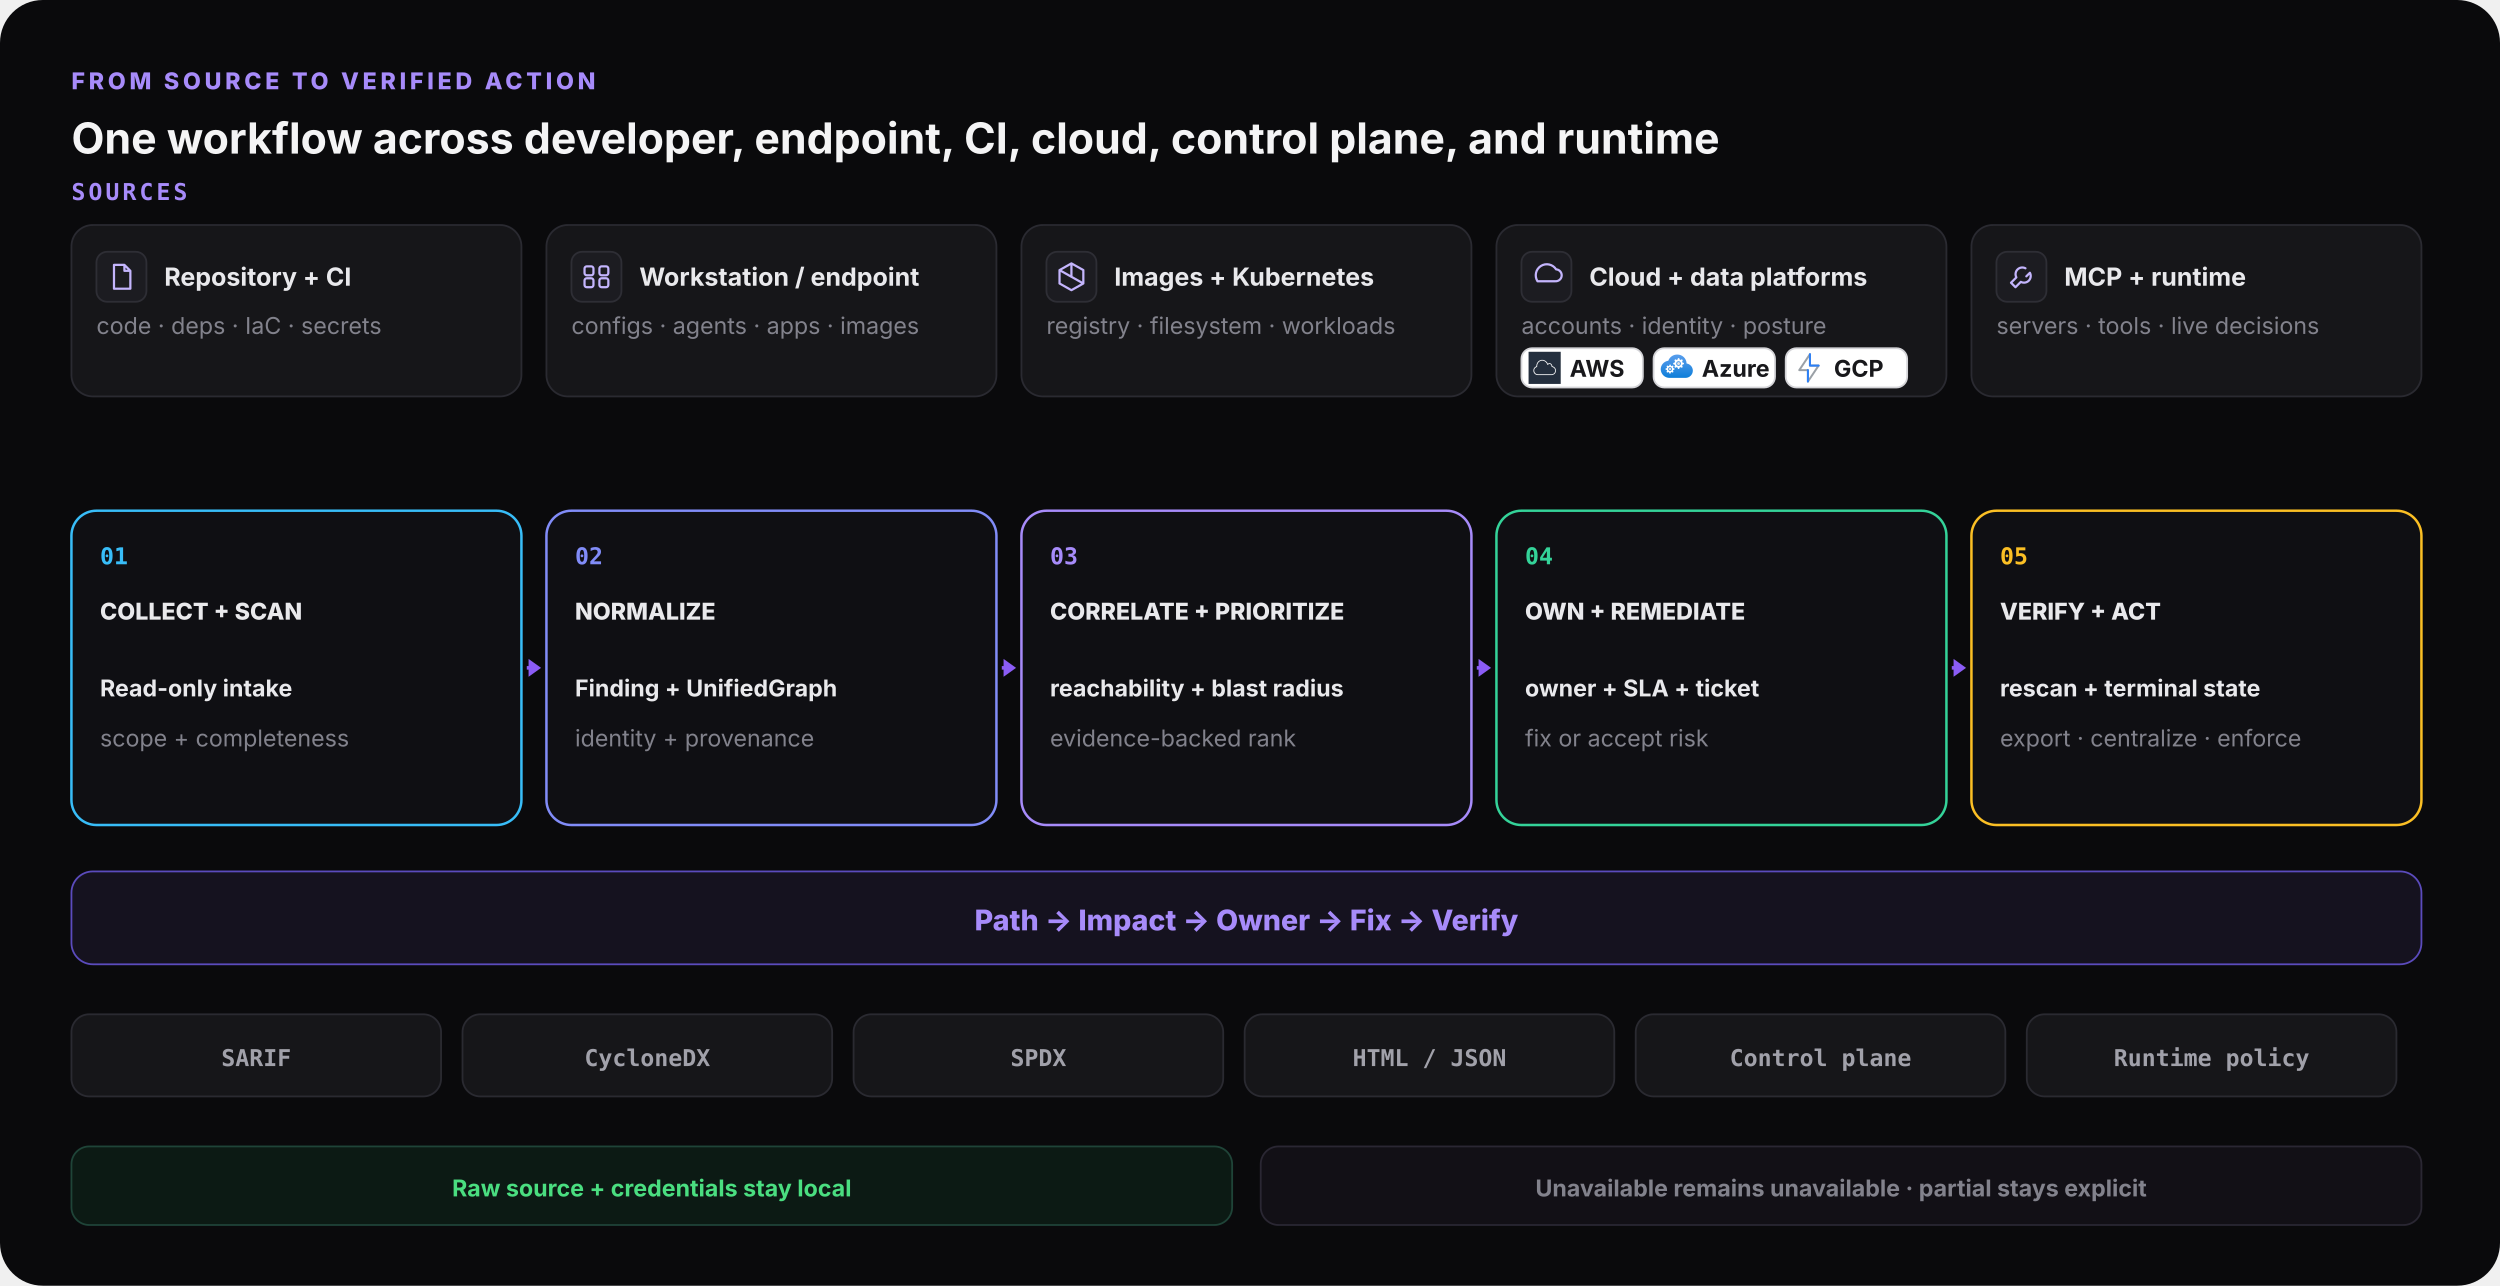
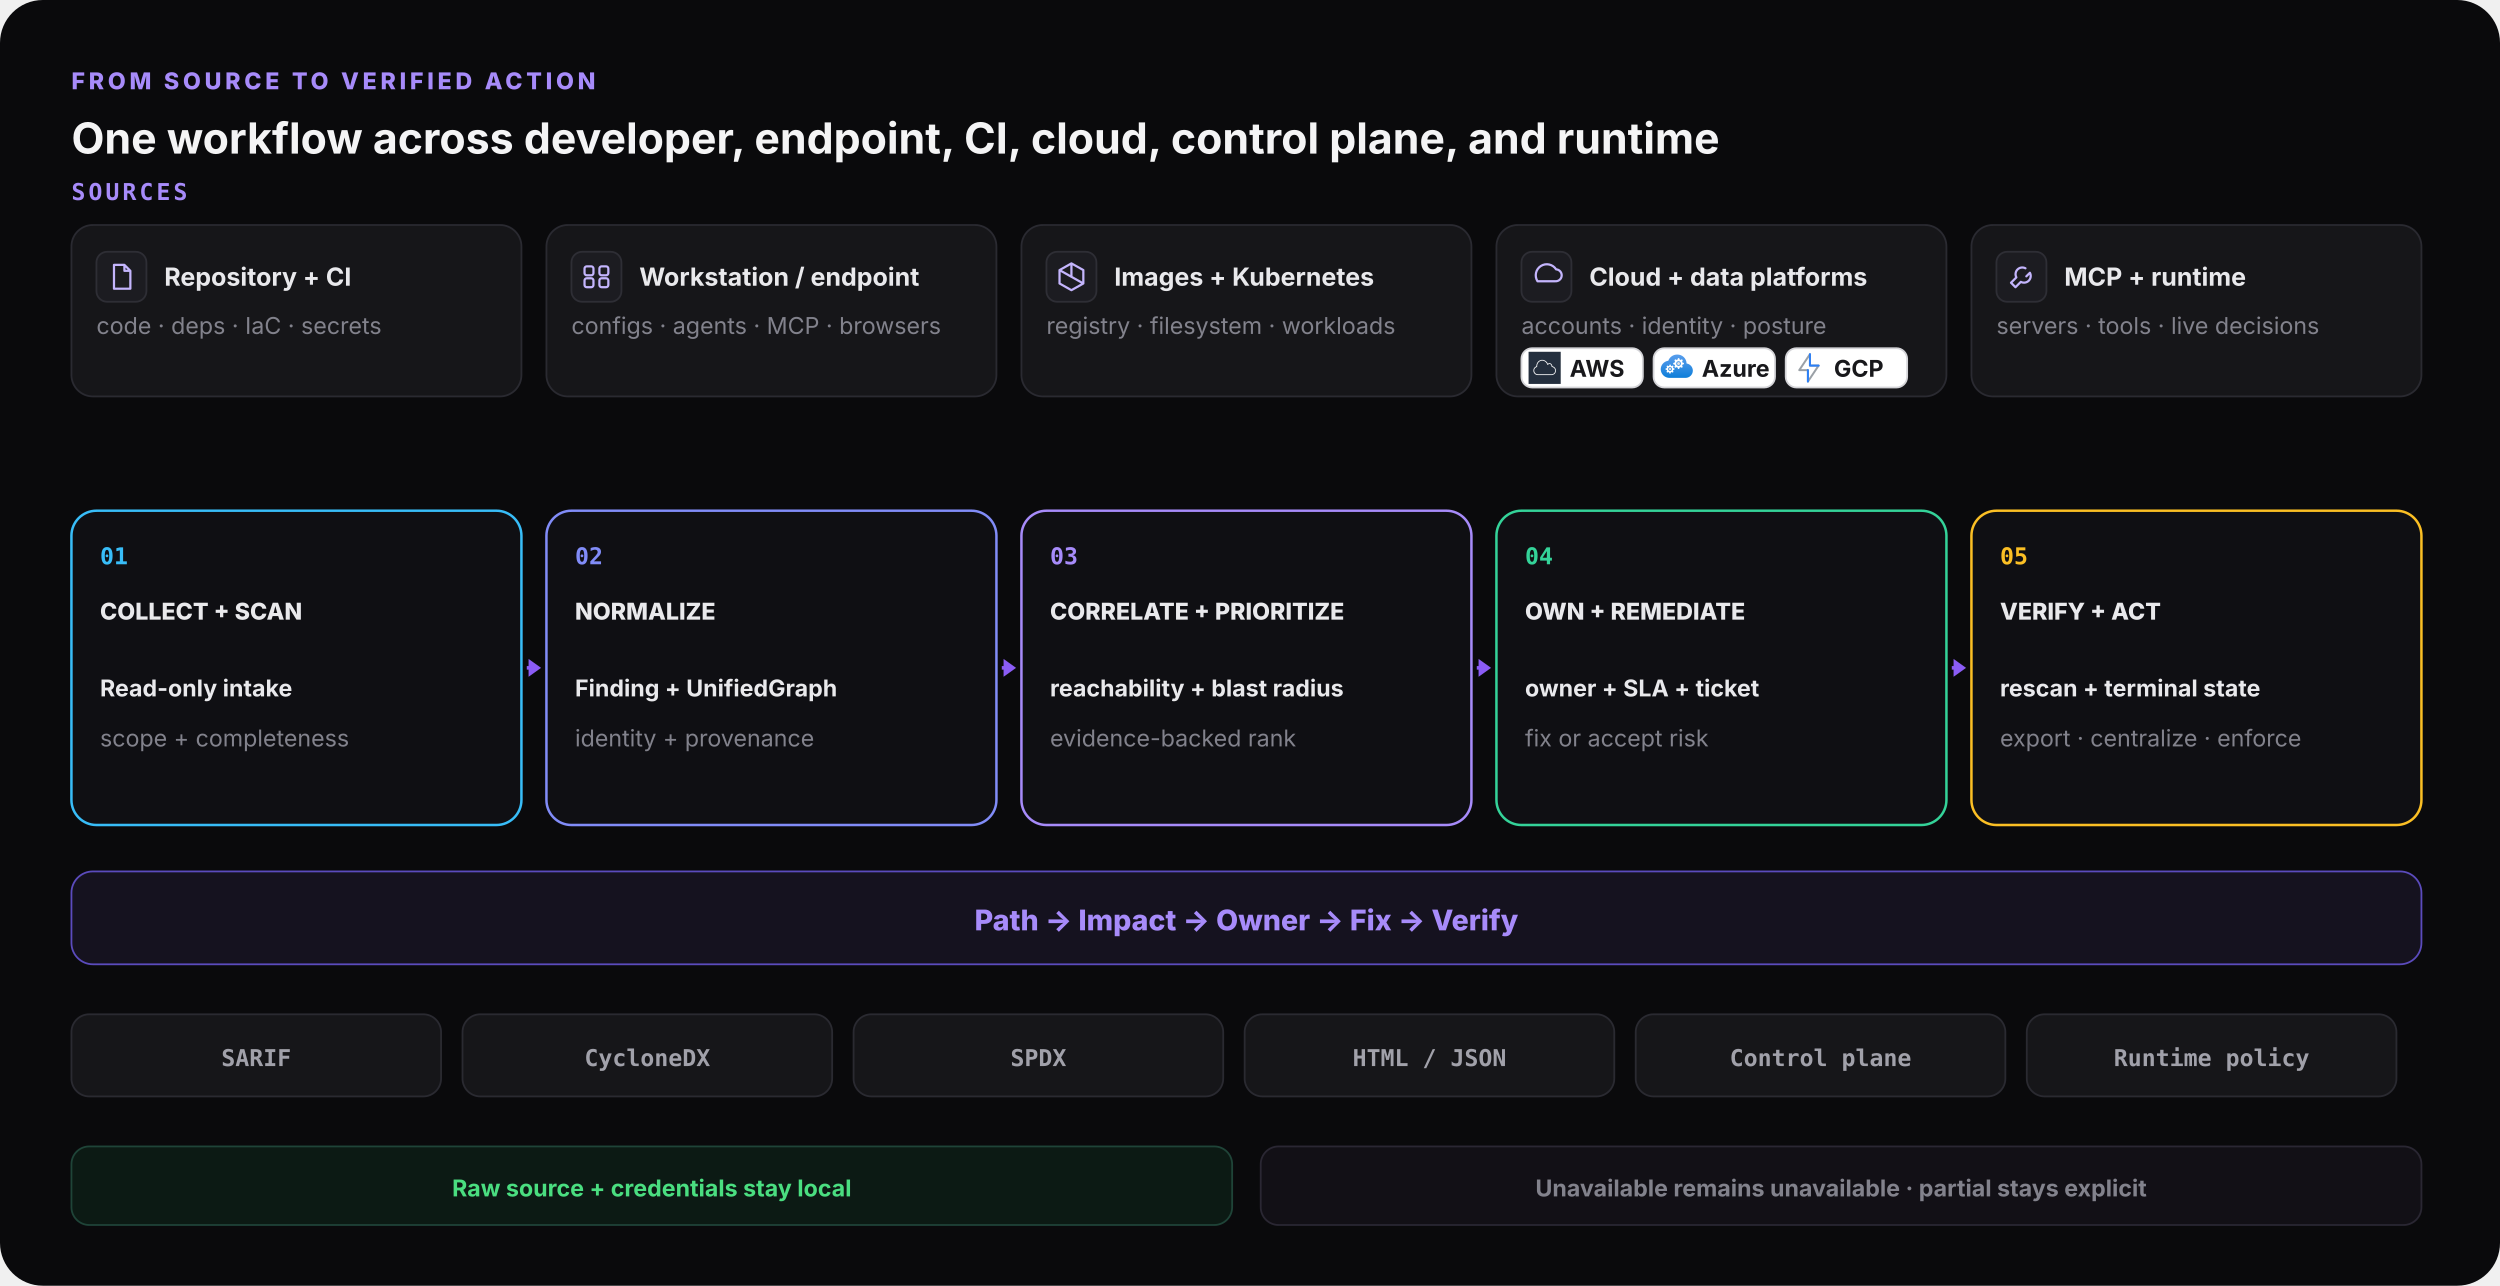
<svg xmlns="http://www.w3.org/2000/svg" width="1400" height="720" viewBox="0 0 1400 720" fill="none">
  <rect width="1400" height="720" rx="24" fill="#0a0a0c" />
  <text x="40" y="50" font-family="Inter,system-ui,sans-serif" font-size="13" font-weight="800" letter-spacing="0.16em" fill="#a78bfa">FROM SOURCE TO VERIFIED ACTION</text>
  <text x="40" y="86" font-family="Inter,system-ui,sans-serif" font-size="24" font-weight="750" fill="#f4f4f5">One workflow across developer, endpoint, CI, cloud, control plane, and runtime</text>
  <text x="40" y="112" font-family="ui-monospace,monospace" font-size="13" font-weight="800" letter-spacing="0.13em" fill="#a78bfa">SOURCES</text>
  <rect x="40" y="126" width="252" height="96" rx="12" fill="#161619" stroke="#2a2a31" />
  <rect x="54" y="141" width="28" height="28" rx="6" fill="#1c1c21" stroke="#2e2e35" />
  <g transform="translate(58,145) scale(0.8333333)" fill="none" stroke="#c4b5fd" stroke-width="1.5" stroke-linecap="round" stroke-linejoin="round">
    <path d="M7 4h7l4 4v12H7z M14 4v4h4" />
  </g>
  <text x="92" y="160" font-family="Inter,system-ui,sans-serif" font-size="14" font-weight="750" fill="#e9e9ec">Repository + CI</text>
  <text x="54" y="187" font-family="Inter,system-ui,sans-serif" font-size="13" fill="#82828c">code · deps · IaC · secrets</text>
  <rect x="306" y="126" width="252" height="96" rx="12" fill="#161619" stroke="#2a2a31" />
  <rect x="320" y="141" width="28" height="28" rx="6" fill="#1c1c21" stroke="#2e2e35" />
  <g transform="translate(324,145) scale(0.8333333)" fill="none" stroke="#c4b5fd" stroke-width="1.5" stroke-linecap="round" stroke-linejoin="round">
    <rect x="4" y="5" width="6" height="6" rx="1.5" />
    <rect x="14" y="5" width="6" height="6" rx="1.5" />
    <rect x="4" y="13" width="6" height="6" rx="1.5" />
    <rect x="14" y="13" width="6" height="6" rx="1.5" />
  </g>
  <text x="358" y="160" font-family="Inter,system-ui,sans-serif" font-size="14" font-weight="750" fill="#e9e9ec">Workstation / endpoint</text>
-   <text x="320" y="187" font-family="Inter,system-ui,sans-serif" font-size="13" fill="#82828c">configs · agents · apps · images</text>
+   <text x="320" y="187" font-family="Inter,system-ui,sans-serif" font-size="13" fill="#82828c">configs · agents · MCP · browsers</text>
  <rect x="572" y="126" width="252" height="96" rx="12" fill="#161619" stroke="#2a2a31" />
  <rect x="586" y="141" width="28" height="28" rx="6" fill="#1c1c21" stroke="#2e2e35" />
  <g transform="translate(590,145) scale(0.8333333)" fill="none" stroke="#c4b5fd" stroke-width="1.5" stroke-linecap="round" stroke-linejoin="round">
    <path d="M12 3l8 4.5v9L12 21l-8-4.5v-9z M12 3v9 M4 7.5l16 9" />
  </g>
  <text x="624" y="160" font-family="Inter,system-ui,sans-serif" font-size="14" font-weight="750" fill="#e9e9ec">Images + Kubernetes</text>
  <text x="586" y="187" font-family="Inter,system-ui,sans-serif" font-size="13" fill="#82828c">registry · filesystem · workloads</text>
  <rect x="838" y="126" width="252" height="96" rx="12" fill="#161619" stroke="#2a2a31" />
  <rect x="852" y="141" width="28" height="28" rx="6" fill="#1c1c21" stroke="#2e2e35" />
  <g transform="translate(856,145) scale(0.8333333)" fill="none" stroke="#c4b5fd" stroke-width="1.5" stroke-linecap="round" stroke-linejoin="round">
    <path d="M6 15h12a4 4 0 0 0 .5-8A6 6 0 0 0 6 15z" />
  </g>
  <text x="890" y="160" font-family="Inter,system-ui,sans-serif" font-size="14" font-weight="750" fill="#e9e9ec">Cloud + data platforms</text>
  <text x="852" y="187" font-family="Inter,system-ui,sans-serif" font-size="13" fill="#82828c">accounts · identity · posture</text>
  <rect x="852" y="195" width="68" height="22" rx="6" fill="#ffffff" stroke="#d4d4d8" />
  <g transform="translate(856,197) scale(0.45)">
    <g stroke="none" stroke-width="1" fill="none" fill-rule="evenodd">
      <rect fill="#242F3E" x="0" y="0" width="40" height="40" />
      <path d="M28.993,27.995 L11.487,27.976 C9.121,27.974 7.154,26.129 7.012,23.775 C7.004,23.652 7,23.526 7,23.397 C7,20.299 9.091,19.287 10.337,18.959 C10.577,18.896 10.735,18.666 10.707,18.419 C10.676,18.149 10.659,17.875 10.659,17.596 C10.659,15.132 12.308,12.482 14.415,11.563 C15.359,11.15 16.232,10.986 17.023,10.986 C19.276,10.986 20.867,12.315 21.561,13.033 C22.329,13.826 22.927,14.838 23.34,16.042 C23.4,16.219 23.555,16.347 23.74,16.374 C23.918,16.401 24.109,16.323 24.219,16.171 C24.807,15.35 25.766,14.982 26.659,15.239 C27.782,15.56 28.516,16.727 28.62,18.307 C28.578,18.576 28.759,18.829 29.027,18.877 C30.222,19.089 33,19.957 33,23.44 C33,27.589 29.114,27.982 28.993,27.995 M29.594,17.974 C29.379,16.067 28.4,14.696 26.934,14.278 C25.899,13.982 24.811,14.245 23.989,14.95 C23.553,13.936 22.979,13.06 22.28,12.338 C20.023,10.005 16.933,9.372 14.014,10.646 C11.531,11.73 9.659,14.718 9.659,17.596 C9.659,17.77 9.665,17.943 9.676,18.114 C8.319,18.573 6,19.875 6,23.397 C6,23.549 6.004,23.696 6.014,23.838 C6.188,26.716 8.593,28.973 11.486,28.976 L29.034,28.993 C29.084,28.989 34,28.519 34,23.44 C34,19.502 31.003,18.314 29.594,17.974" fill="#FFFFFF" />
    </g>
  </g>
  <text x="879" y="211" font-family="Inter,system-ui,sans-serif" font-size="13" font-weight="700" fill="#18181b">AWS</text>
  <rect x="926" y="195" width="68" height="22" rx="6" fill="#ffffff" stroke="#d4d4d8" />
  <g transform="translate(930,197) scale(1.0)">
    <defs>
      <linearGradient id="wf-dark-1-azure-cloud-gradient" x1="8.99" y1="16.61" x2="8.99" y2="-1.27" gradientUnits="userSpaceOnUse">
        <stop offset="0" stop-color="#0078d4" />
        <stop offset="0.16" stop-color="#1380da" />
        <stop offset="0.53" stop-color="#3c91e5" />
        <stop offset="0.82" stop-color="#559cec" />
        <stop offset="1" stop-color="#5ea0ef" />
      </linearGradient>
    </defs>
    <path d="M18,10.55a4.11,4.11,0,0,0-3.51-4,5.14,5.14,0,0,0-5.25-5,5.26,5.26,0,0,0-5,3.47A4.87,4.87,0,0,0,0,9.82a4.94,4.94,0,0,0,5.07,4.8l.44,0h8.21a1.46,1.46,0,0,0,.22,0A4.13,4.13,0,0,0,18,10.55Z" fill="url(#wf-dark-1-azure-cloud-gradient)" />
    <circle cx="5.24" cy="9.65" r="0.71" fill="#e3e3e3" />
    <path d="M7.74,9.92V9.35l-.08,0-.61-.2-.16-.39.31-.66-.4-.4-.08,0L6.15,8l-.39-.16-.25-.69H4.94l0,.08-.2.61L4.32,8l-.65-.31-.4.4,0,.08.29.57-.16.39-.7.25V10l.08,0,.61.2.16.39-.31.66.4.4.08,0,.57-.29.39.16.25.69h.57l0-.08.2-.61.39-.16.66.31.4-.4,0-.08-.29-.57.16-.39Zm-2.5.83a1.1,1.1,0,1,1,1.1-1.1A1.09,1.09,0,0,1,5.24,10.75Z" fill="#fff" />
    <circle cx="10" cy="6.59" r="0.84" fill="#e3e3e3" />
    <path d="M13,6.91V6.23l-.09,0L12.17,6,12,5.49l.37-.8-.48-.48-.09,0-.69.35-.46-.19-.3-.83H9.64l0,.1-.24.73-.47.19-.78-.37-.48.48.05.09L8,5.5,7.84,6,7,6.27V7l.1,0,.73.24L8,7.69l-.37.8L8.13,9l.1-.05.68-.35.47.19.3.83h.68l0-.1.24-.73.47-.19.79.37.48-.48-.05-.09L12,7.68l.19-.47Zm-3,1a1.32,1.32,0,1,1,1.32-1.32A1.31,1.31,0,0,1,10,7.91Z" fill="#fff" />
  </g>
  <text x="953" y="211" font-family="Inter,system-ui,sans-serif" font-size="13" font-weight="700" fill="#18181b">Azure</text>
  <rect x="1000" y="195" width="68" height="22" rx="6" fill="#ffffff" stroke="#d4d4d8" />
  <g transform="translate(1004,197) scale(0.03515625)">
    <rect width="512" height="512" fill="none" />
    <path d="M239.85,490c-1.54,0-3.11-.22-4.64-.69-6.73-2.04-11.33-8.25-11.33-15.28v-165.79h-121.9c-5.9,0-11.31-3.25-14.09-8.45-2.78-5.2-2.46-11.51.82-16.41L258.96,29.09c3.91-5.84,11.19-8.44,17.92-6.4s11.33,8.25,11.33,15.28v165.78h121.82c5.9,0,11.31,3.25,14.09,8.45s2.46,11.51-.81,16.41l-170.18,254.3c-3.02,4.51-8.05,7.09-13.28,7.09ZM131.89,276.29h107.96c8.82,0,15.97,7.15,15.97,15.97v129.17l124.3-185.74h-107.89c-8.82,0-15.97-7.15-15.97-15.97V90.54l-124.37,185.75h0Z" fill="#9aa0a6" />
    <path d="M418.56,235.7h-146.33c-8.82,0-15.97-7.15-15.97-15.97V33.12c1.4-2.09,3.01-5.12,5.69-7.37,2.52-2.11,6.13-3.74,10.28-3.74,8.82,0,15.97,7.15,15.97,15.97v165.78h121.82c8.82,0,15.97,7.15,15.97,15.97,0,5.33-2.4,8.46-4.12,10.98-1.46,2.14-2.34,3.52-3.33,4.99h.02Z" fill="#2b80f8" />
    <path d="M239.85,490c-8.82,0-15.97-7.15-15.97-15.97v-197.73h15.97c8.82,0,15.97,7.15,15.97,15.97v186.61c-1.75,2.7-3.28,5.33-5.49,7.2-2.73,2.31-6.21,3.92-10.49,3.92h.01Z" fill="#2b80f8" />
  </g>
  <text x="1027" y="211" font-family="Inter,system-ui,sans-serif" font-size="13" font-weight="700" fill="#18181b">GCP</text>
  <rect x="1104" y="126" width="252" height="96" rx="12" fill="#161619" stroke="#2a2a31" />
  <rect x="1118" y="141" width="28" height="28" rx="6" fill="#1c1c21" stroke="#2e2e35" />
  <g transform="translate(1122,145) scale(0.8333333)" fill="none" stroke="#c4b5fd" stroke-width="1.5" stroke-linecap="round" stroke-linejoin="round">
    <path d="M14.7 6.3a4.5 4.5 0 0 0-6.1 6.1L5 16l3 3 3.6-3.6a4.5 4.5 0 0 0 6.1-6.1l-2.4 2.4" />
  </g>
  <text x="1156" y="160" font-family="Inter,system-ui,sans-serif" font-size="14" font-weight="750" fill="#e9e9ec">MCP + runtime</text>
  <text x="1118" y="187" font-family="Inter,system-ui,sans-serif" font-size="13" fill="#82828c">servers · tools · live decisions</text>
  <rect x="40" y="286" width="252" height="176" rx="14" fill="#0f0f13" stroke="#38bdf8" stroke-width="1.4" />
  <text x="56" y="316" font-family="ui-monospace,monospace" font-size="13" font-weight="800" fill="#38bdf8">01</text>
  <text x="56" y="347" font-family="Inter,system-ui,sans-serif" font-size="13" font-weight="800" fill="#e9e9ec">COLLECT + SCAN</text>
  <text x="56" y="390" font-family="Inter,system-ui,sans-serif" font-size="13" font-weight="650" fill="#e9e9ec">Read-only intake</text>
  <text x="56" y="418" font-family="Inter,system-ui,sans-serif" font-size="13" fill="#82828c">scope + completeness</text>
  <line x1="295" y1="374" x2="298" y2="374" stroke="#8b5cf6" stroke-width="2" />
  <polygon points="303,374 296,369 296,379" fill="#8b5cf6" />
  <rect x="306" y="286" width="252" height="176" rx="14" fill="#0f0f13" stroke="#818cf8" stroke-width="1.4" />
  <text x="322" y="316" font-family="ui-monospace,monospace" font-size="13" font-weight="800" fill="#818cf8">02</text>
  <text x="322" y="347" font-family="Inter,system-ui,sans-serif" font-size="13" font-weight="800" fill="#e9e9ec">NORMALIZE</text>
  <text x="322" y="390" font-family="Inter,system-ui,sans-serif" font-size="13" font-weight="650" fill="#e9e9ec">Finding + UnifiedGraph</text>
  <text x="322" y="418" font-family="Inter,system-ui,sans-serif" font-size="13" fill="#82828c">identity + provenance</text>
  <line x1="561" y1="374" x2="564" y2="374" stroke="#8b5cf6" stroke-width="2" />
  <polygon points="569,374 562,369 562,379" fill="#8b5cf6" />
  <rect x="572" y="286" width="252" height="176" rx="14" fill="#0f0f13" stroke="#a78bfa" stroke-width="1.4" />
  <text x="588" y="316" font-family="ui-monospace,monospace" font-size="13" font-weight="800" fill="#a78bfa">03</text>
  <text x="588" y="347" font-family="Inter,system-ui,sans-serif" font-size="13" font-weight="800" fill="#e9e9ec">CORRELATE + PRIORITIZE</text>
  <text x="588" y="390" font-family="Inter,system-ui,sans-serif" font-size="13" font-weight="650" fill="#e9e9ec">reachability + blast radius</text>
  <text x="588" y="418" font-family="Inter,system-ui,sans-serif" font-size="13" fill="#82828c">evidence-backed rank</text>
  <line x1="827" y1="374" x2="830" y2="374" stroke="#8b5cf6" stroke-width="2" />
  <polygon points="835,374 828,369 828,379" fill="#8b5cf6" />
  <rect x="838" y="286" width="252" height="176" rx="14" fill="#0f0f13" stroke="#34d399" stroke-width="1.4" />
  <text x="854" y="316" font-family="ui-monospace,monospace" font-size="13" font-weight="800" fill="#34d399">04</text>
  <text x="854" y="347" font-family="Inter,system-ui,sans-serif" font-size="13" font-weight="800" fill="#e9e9ec">OWN + REMEDIATE</text>
  <text x="854" y="390" font-family="Inter,system-ui,sans-serif" font-size="13" font-weight="650" fill="#e9e9ec">owner + SLA + ticket</text>
  <text x="854" y="418" font-family="Inter,system-ui,sans-serif" font-size="13" fill="#82828c">fix or accept risk</text>
  <line x1="1093" y1="374" x2="1096" y2="374" stroke="#8b5cf6" stroke-width="2" />
  <polygon points="1101,374 1094,369 1094,379" fill="#8b5cf6" />
  <rect x="1104" y="286" width="252" height="176" rx="14" fill="#0f0f13" stroke="#fbbf24" stroke-width="1.4" />
  <text x="1120" y="316" font-family="ui-monospace,monospace" font-size="13" font-weight="800" fill="#fbbf24">05</text>
  <text x="1120" y="347" font-family="Inter,system-ui,sans-serif" font-size="13" font-weight="800" fill="#e9e9ec">VERIFY + ACT</text>
  <text x="1120" y="390" font-family="Inter,system-ui,sans-serif" font-size="13" font-weight="650" fill="#e9e9ec">rescan + terminal state</text>
  <text x="1120" y="418" font-family="Inter,system-ui,sans-serif" font-size="13" fill="#82828c">export · centralize · enforce</text>
  <rect x="40" y="488" width="1316" height="52" rx="12" fill="#15121f" stroke="#5b4bbd" />
  <text x="698" y="521" text-anchor="middle" font-family="Inter,system-ui,sans-serif" font-size="16" font-weight="800" fill="#a78bfa">Path -&gt; Impact -&gt; Owner -&gt; Fix -&gt; Verify</text>
  <rect x="40" y="568" width="207" height="46" rx="10" fill="#161619" stroke="#2a2a31" />
  <text x="143.5" y="597" text-anchor="middle" font-family="ui-monospace,monospace" font-size="13" font-weight="750" fill="#a1a1aa">SARIF</text>
  <rect x="259" y="568" width="207" height="46" rx="10" fill="#161619" stroke="#2a2a31" />
  <text x="362.5" y="597" text-anchor="middle" font-family="ui-monospace,monospace" font-size="13" font-weight="750" fill="#a1a1aa">CycloneDX</text>
  <rect x="478" y="568" width="207" height="46" rx="10" fill="#161619" stroke="#2a2a31" />
  <text x="581.5" y="597" text-anchor="middle" font-family="ui-monospace,monospace" font-size="13" font-weight="750" fill="#a1a1aa">SPDX</text>
  <rect x="697" y="568" width="207" height="46" rx="10" fill="#161619" stroke="#2a2a31" />
  <text x="800.5" y="597" text-anchor="middle" font-family="ui-monospace,monospace" font-size="13" font-weight="750" fill="#a1a1aa">HTML / JSON</text>
  <rect x="916" y="568" width="207" height="46" rx="10" fill="#161619" stroke="#2a2a31" />
  <text x="1019.5" y="597" text-anchor="middle" font-family="ui-monospace,monospace" font-size="13" font-weight="750" fill="#a1a1aa">Control plane</text>
  <rect x="1135" y="568" width="207" height="46" rx="10" fill="#161619" stroke="#2a2a31" />
  <text x="1238.5" y="597" text-anchor="middle" font-family="ui-monospace,monospace" font-size="13" font-weight="750" fill="#a1a1aa">Runtime policy</text>
  <rect x="40" y="642" width="650" height="44" rx="10" fill="#0c1a14" stroke="#1f4438" />
  <text x="365" y="670" text-anchor="middle" font-family="Inter,system-ui,sans-serif" font-size="13" font-weight="700" fill="#4ade80">Raw source + credentials stay local</text>
  <rect x="706" y="642" width="650" height="44" rx="10" fill="#121016" stroke="#2a2733" />
  <text x="1031" y="670" text-anchor="middle" font-family="Inter,system-ui,sans-serif" font-size="13" font-weight="700" fill="#82828c">Unavailable remains unavailable · partial stays explicit</text>
</svg>
